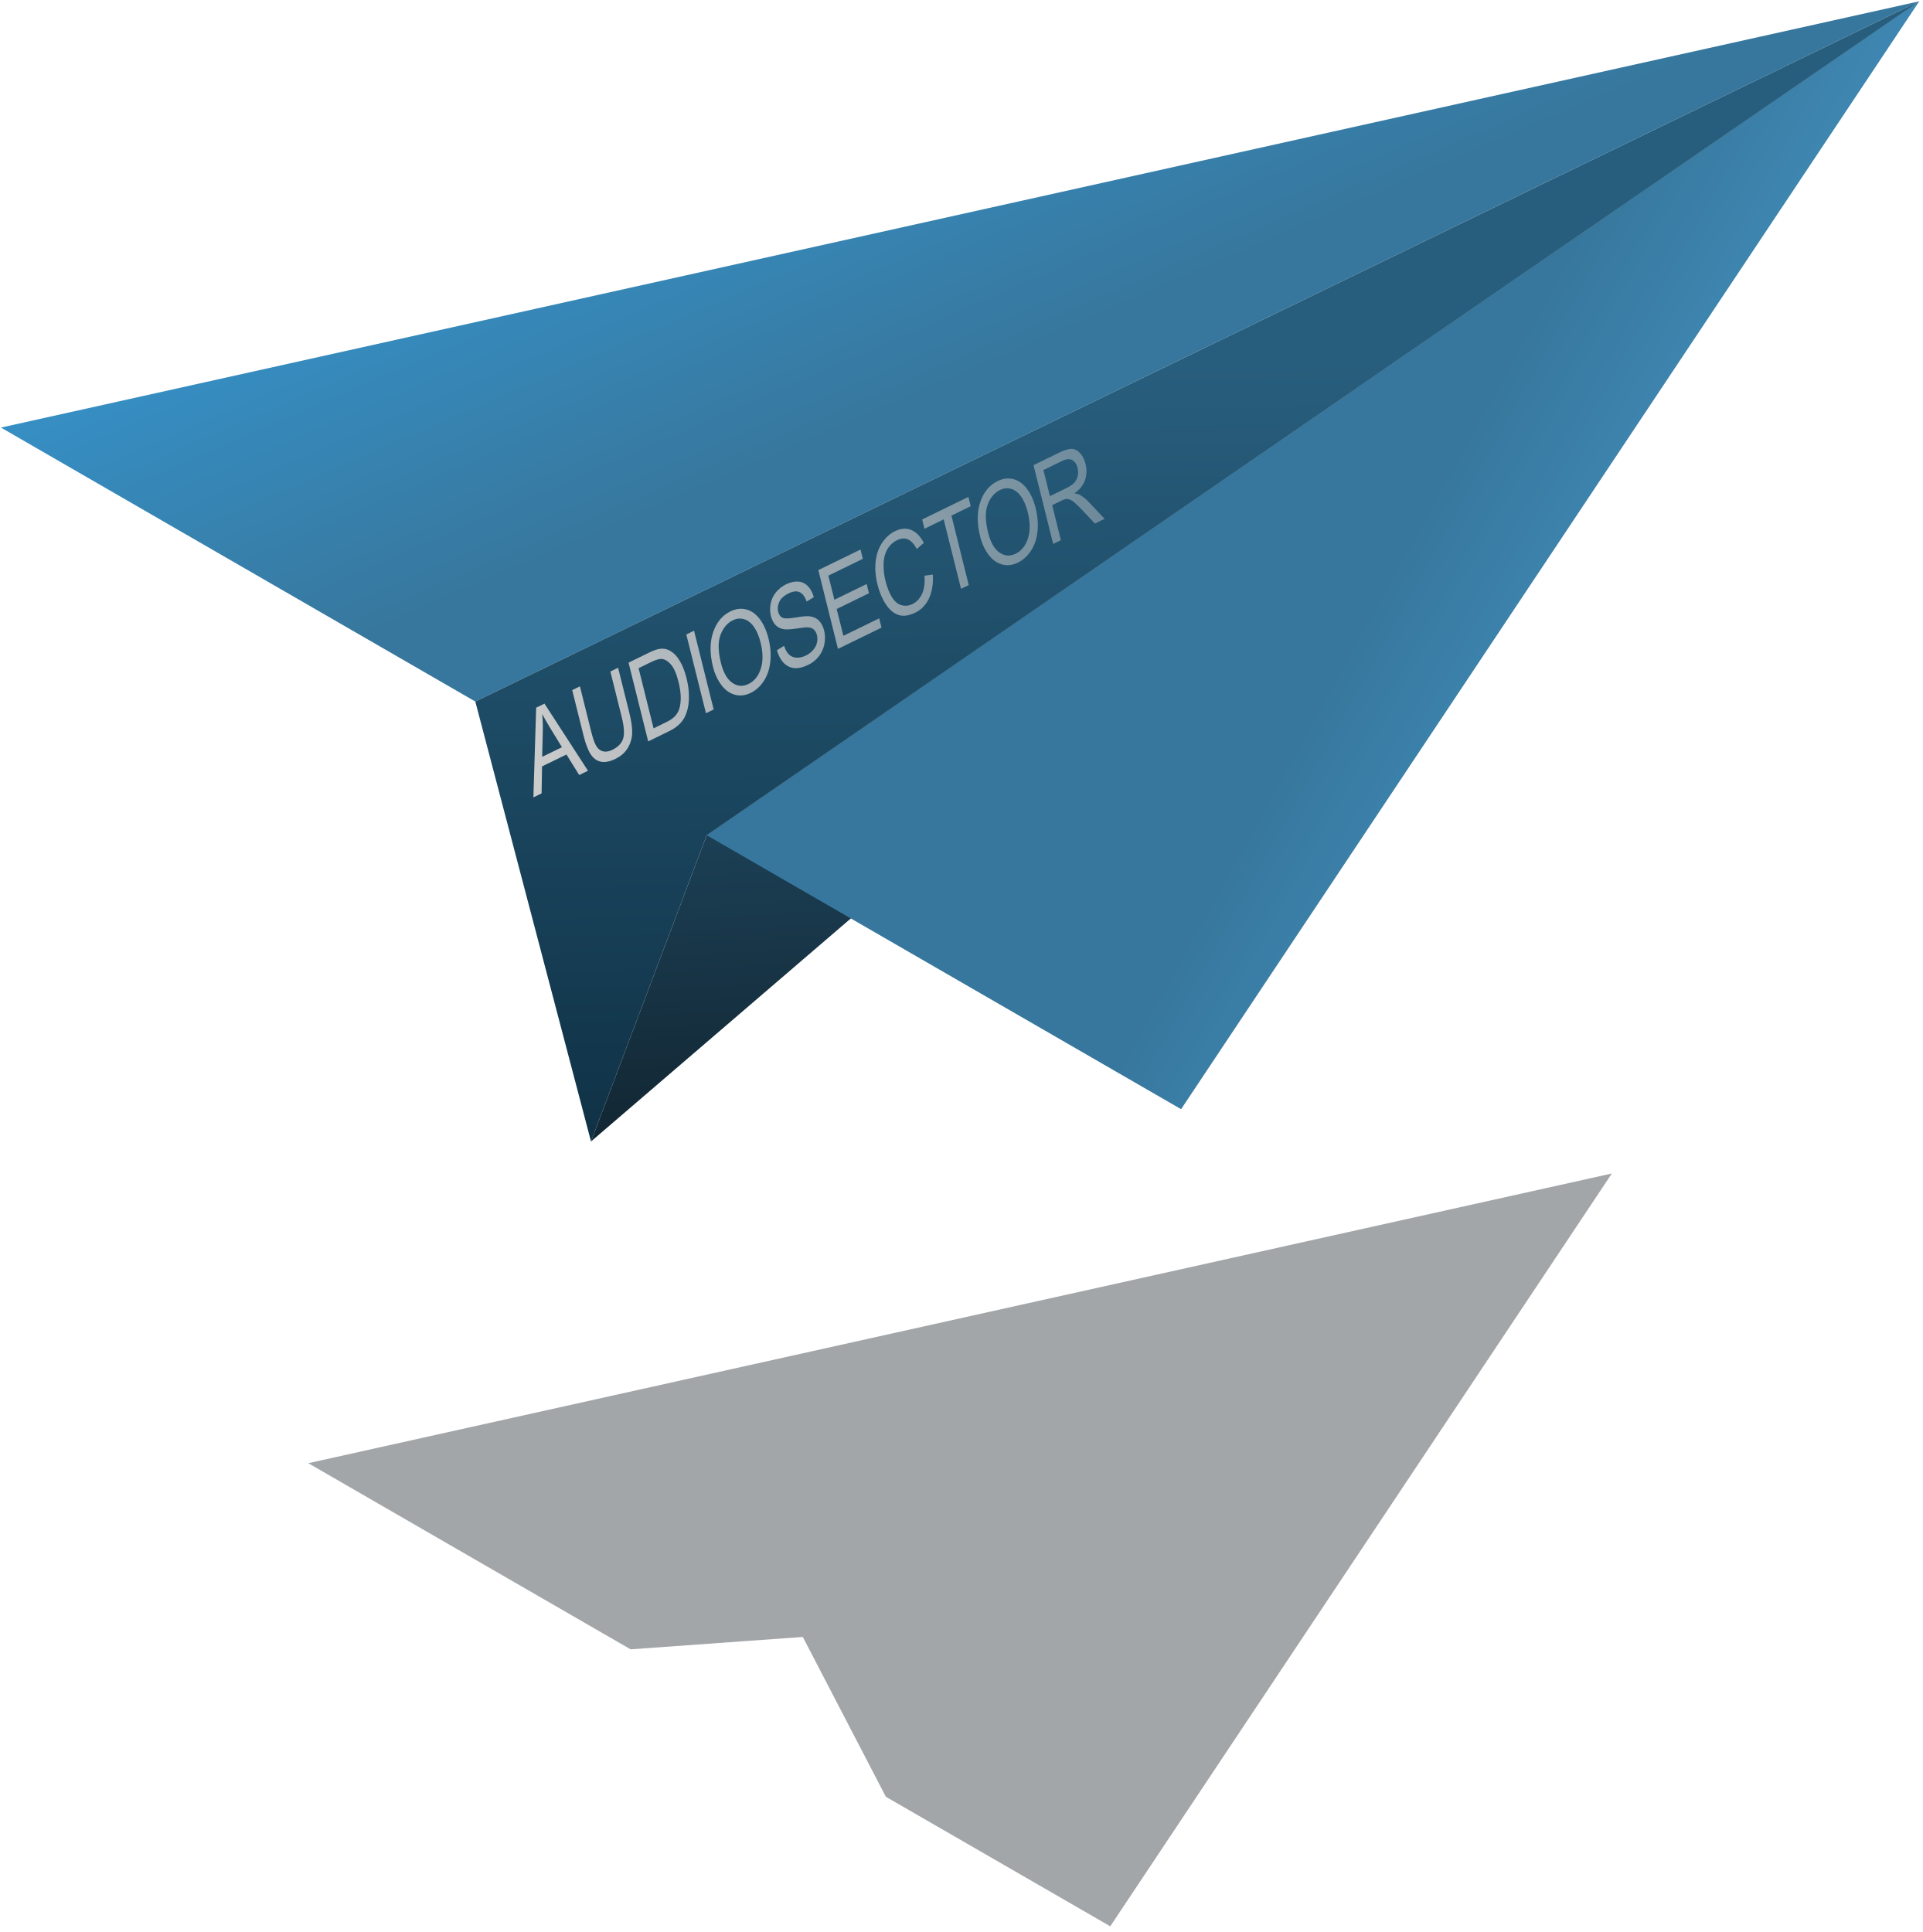
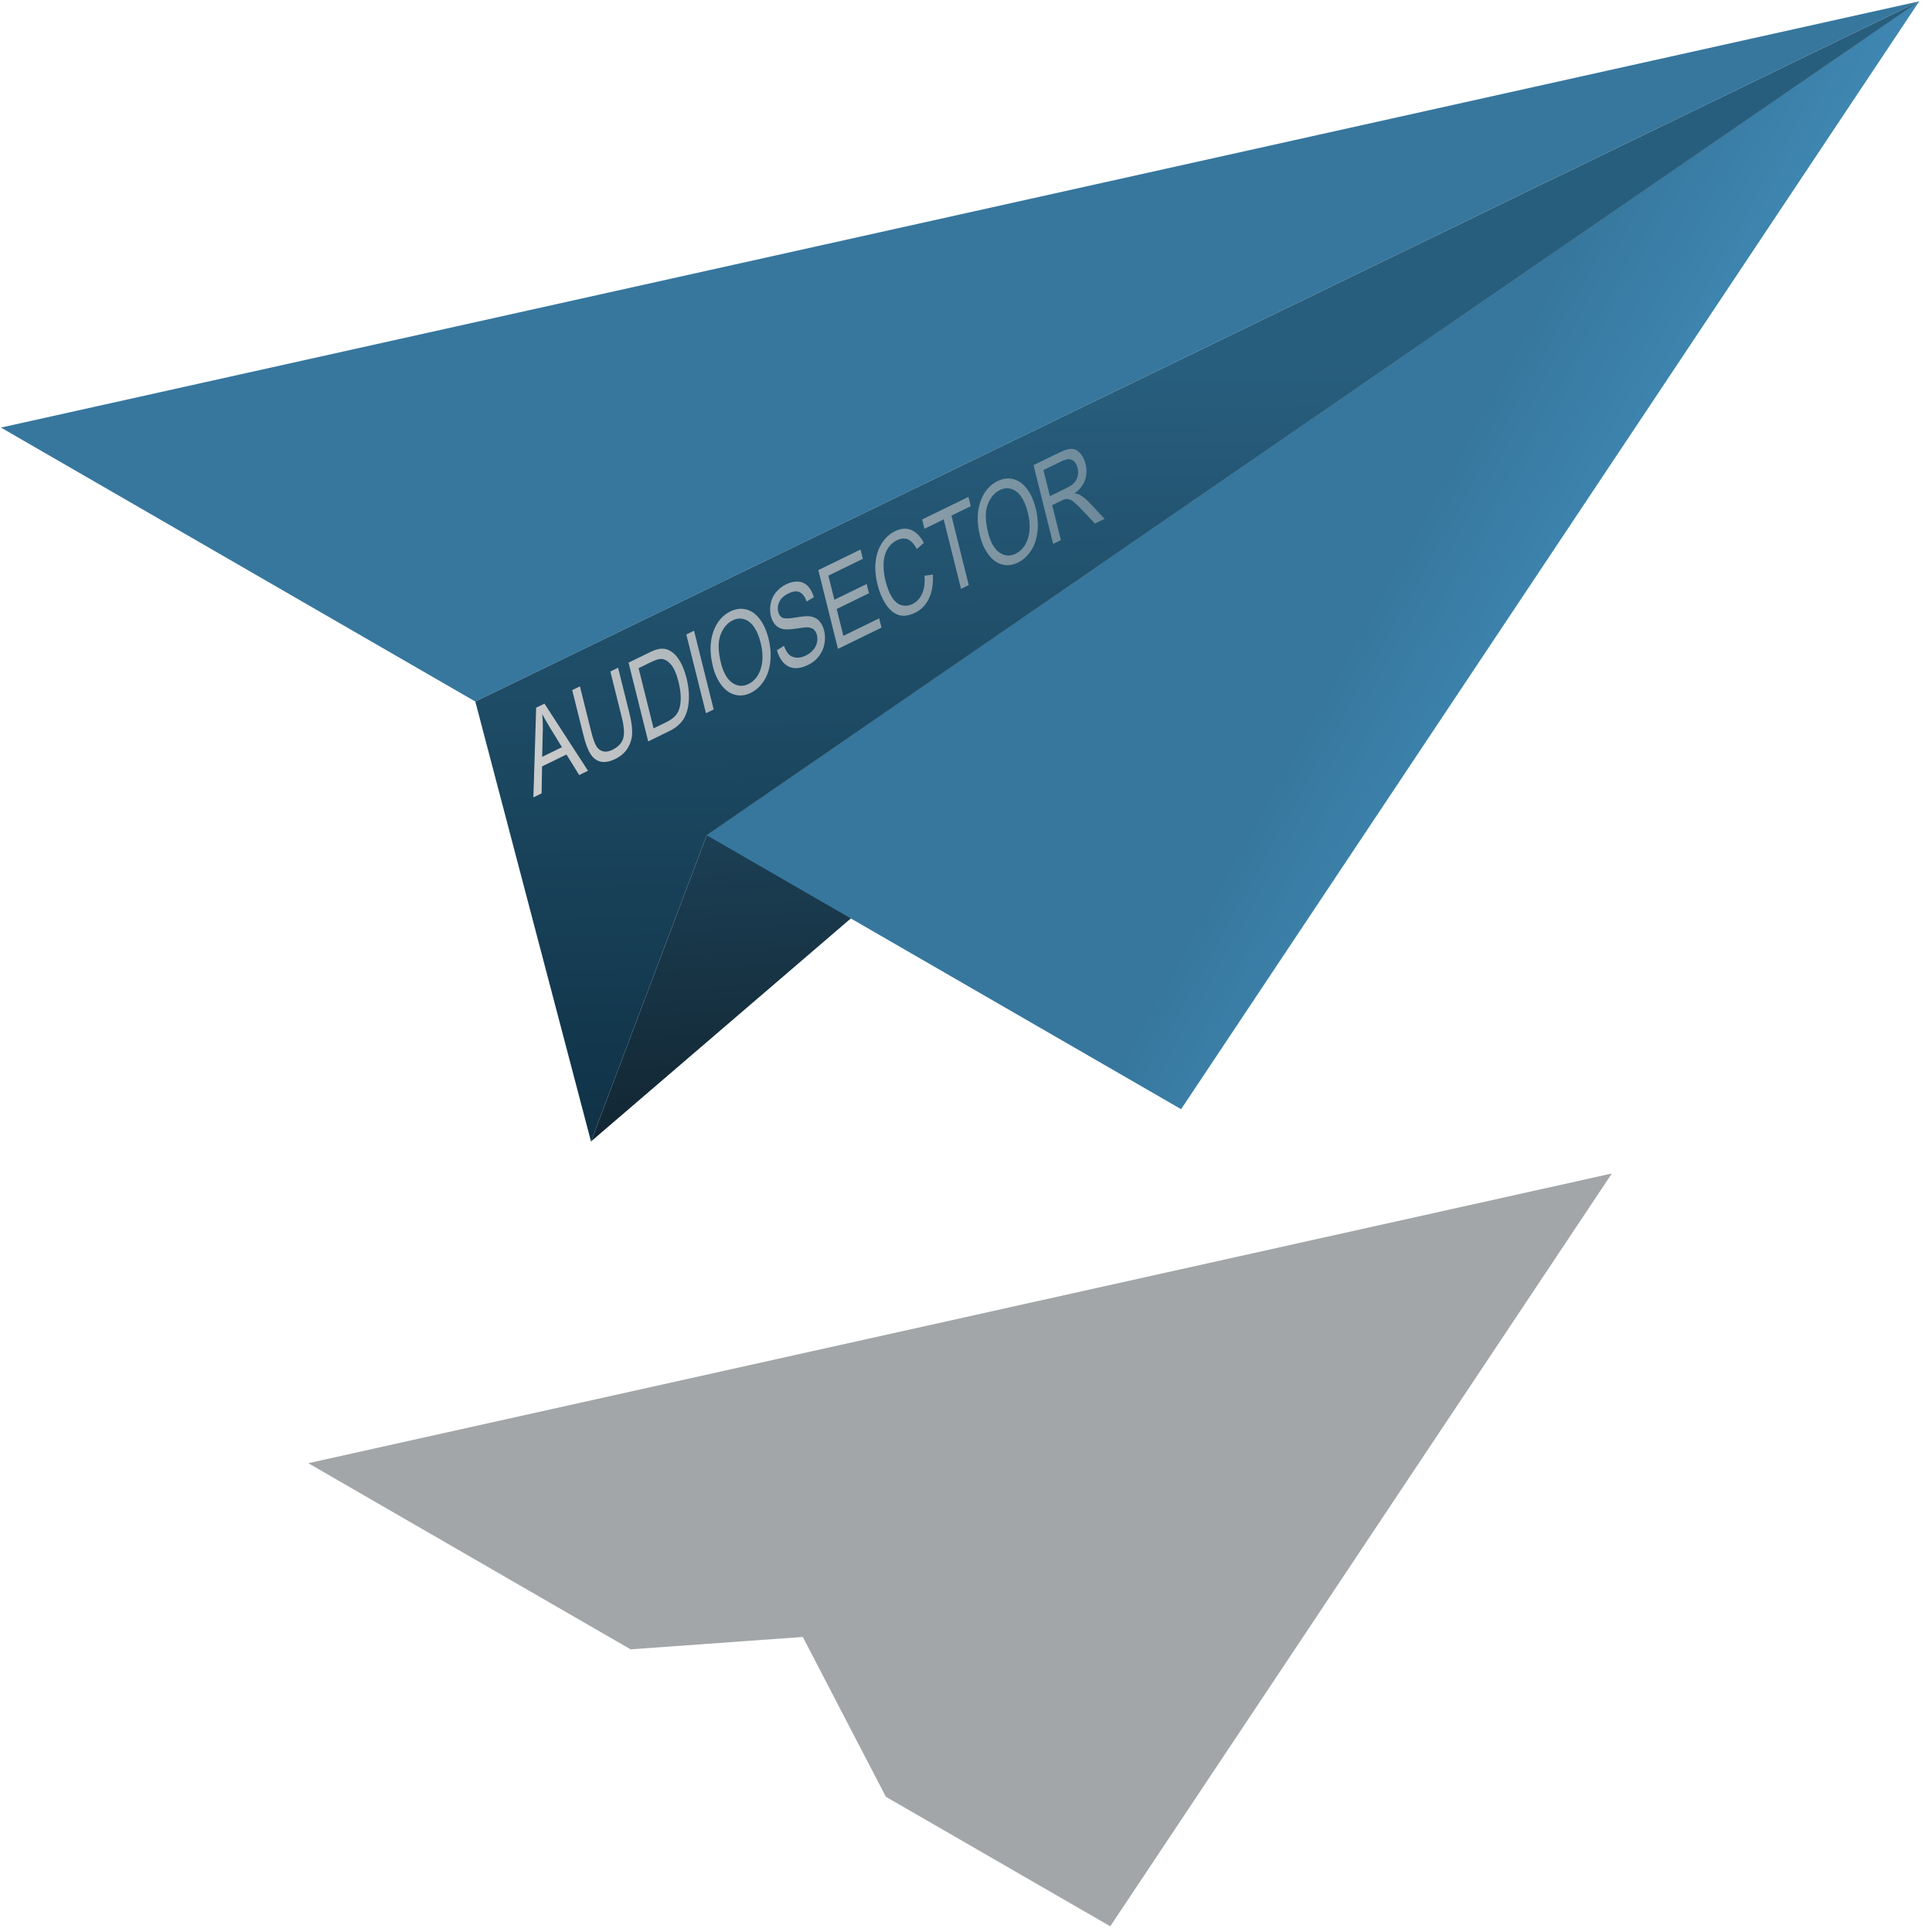
<svg xmlns="http://www.w3.org/2000/svg" width="206" height="207" viewBox="0 0 206 207" fill="none">
  <path d="M63.313 122.301L205.603 0.141L75.707 89.487L63.313 122.301Z" fill="url(#paint0_linear_3584_3113)" />
  <path d="M205.603 0.141L50.92 75.165L0.1 45.811L205.603 0.141Z" fill="url(#paint1_linear_3584_3113)" />
  <path d="M205.604 0.141L75.708 89.487L126.528 118.841L205.604 0.141Z" fill="url(#paint2_linear_3584_3113)" />
  <path d="M75.707 89.487L205.603 0.141L50.919 75.165L63.313 122.301L75.707 89.487Z" fill="url(#paint3_linear_3584_3113)" />
  <path opacity="0.4" d="M172.675 125.73L33.025 156.771L66.023 175.83L67.559 176.713L86.004 175.389L94.9 192.51L118.939 206.39L172.675 125.73Z" fill="#162026" />
  <path d="M57.141 85.434L57.438 75.824L58.329 75.39L62.991 82.581L62.049 83.041L60.683 80.84L58.069 82.115L58.02 85.006L57.141 85.434ZM58.081 81.089L60.2 80.056L58.965 78.037C58.589 77.424 58.296 76.912 58.085 76.503C58.141 77.083 58.162 77.675 58.15 78.279L58.081 81.089Z" fill="url(#paint4_linear_3584_3113)" />
  <path d="M65.388 71.947L66.215 71.543L67.431 76.419C67.642 77.267 67.739 77.975 67.721 78.544C67.704 79.112 67.548 79.644 67.254 80.141C66.962 80.632 66.514 81.024 65.912 81.318C65.326 81.604 64.813 81.701 64.373 81.61C63.933 81.519 63.569 81.255 63.282 80.819C62.993 80.378 62.737 79.711 62.515 78.817L61.299 73.941L62.126 73.538L63.34 78.408C63.523 79.141 63.708 79.658 63.894 79.958C64.083 80.254 64.323 80.436 64.614 80.505C64.908 80.572 65.233 80.519 65.588 80.346C66.197 80.049 66.584 79.652 66.749 79.153C66.915 78.655 66.866 77.876 66.602 76.817L65.388 71.947Z" fill="url(#paint5_linear_3584_3113)" />
  <path d="M69.439 79.436L67.335 70.997L69.488 69.947C69.974 69.71 70.355 69.57 70.631 69.525C71.017 69.462 71.372 69.514 71.698 69.683C72.122 69.898 72.487 70.26 72.796 70.768C73.106 71.271 73.355 71.898 73.543 72.65C73.703 73.291 73.789 73.886 73.801 74.436C73.814 74.985 73.774 75.465 73.682 75.875C73.589 76.282 73.462 76.63 73.302 76.92C73.143 77.204 72.929 77.465 72.66 77.704C72.394 77.941 72.072 78.152 71.694 78.336L69.439 79.436ZM70.017 78.037L71.352 77.386C71.764 77.185 72.074 76.976 72.281 76.759C72.491 76.54 72.642 76.303 72.735 76.047C72.865 75.686 72.928 75.257 72.926 74.759C72.924 74.256 72.844 73.686 72.686 73.049C72.466 72.166 72.189 71.542 71.855 71.175C71.523 70.803 71.184 70.612 70.836 70.6C70.586 70.593 70.215 70.71 69.723 70.949L68.41 71.59L70.017 78.037Z" fill="url(#paint6_linear_3584_3113)" />
  <path d="M75.628 76.418L73.524 67.979L74.351 67.575L76.455 76.014L75.628 76.418Z" fill="url(#paint7_linear_3584_3113)" />
  <path d="M76.379 71.441C76.03 70.041 76.035 68.809 76.395 67.747C76.754 66.681 77.374 65.933 78.255 65.503C78.832 65.222 79.399 65.154 79.955 65.3C80.511 65.447 80.993 65.795 81.402 66.344C81.812 66.889 82.122 67.584 82.332 68.428C82.546 69.284 82.609 70.112 82.521 70.912C82.434 71.712 82.199 72.401 81.817 72.979C81.434 73.553 80.972 73.973 80.428 74.238C79.84 74.525 79.266 74.589 78.707 74.431C78.148 74.274 77.667 73.921 77.263 73.374C76.858 72.826 76.564 72.182 76.379 71.441ZM77.236 71.043C77.49 72.06 77.891 72.763 78.441 73.154C78.993 73.539 79.575 73.582 80.186 73.284C80.808 72.981 81.246 72.436 81.5 71.649C81.756 70.861 81.749 69.924 81.478 68.838C81.307 68.151 81.071 67.595 80.77 67.169C80.472 66.738 80.121 66.463 79.719 66.346C79.318 66.222 78.912 66.261 78.499 66.462C77.914 66.748 77.477 67.266 77.19 68.018C76.904 68.764 76.919 69.772 77.236 71.043Z" fill="url(#paint8_linear_3584_3113)" />
  <path d="M83.232 69.668L83.99 69.195C84.132 69.599 84.304 69.905 84.505 70.112C84.709 70.314 84.974 70.43 85.3 70.461C85.625 70.487 85.966 70.414 86.321 70.24C86.636 70.087 86.899 69.887 87.109 69.643C87.319 69.398 87.455 69.138 87.517 68.863C87.581 68.582 87.581 68.311 87.516 68.05C87.45 67.785 87.335 67.583 87.173 67.442C87.009 67.298 86.78 67.223 86.485 67.216C86.295 67.21 85.891 67.254 85.27 67.35C84.649 67.442 84.203 67.462 83.932 67.409C83.581 67.344 83.292 67.191 83.067 66.953C82.844 66.709 82.684 66.393 82.587 66.005C82.481 65.579 82.471 65.138 82.558 64.683C82.645 64.223 82.836 63.813 83.132 63.454C83.428 63.094 83.787 62.812 84.207 62.607C84.671 62.381 85.104 62.283 85.507 62.315C85.912 62.341 86.259 62.504 86.547 62.802C86.835 63.101 87.048 63.494 87.185 63.982L86.412 64.45C86.237 63.937 85.991 63.605 85.676 63.453C85.364 63.3 84.967 63.34 84.487 63.574C83.987 63.818 83.652 64.121 83.484 64.483C83.318 64.84 83.279 65.192 83.366 65.542C83.441 65.845 83.585 66.055 83.795 66.171C84.003 66.29 84.469 66.288 85.191 66.169C85.915 66.043 86.422 65.997 86.71 66.028C87.13 66.077 87.471 66.234 87.731 66.499C87.991 66.759 88.177 67.116 88.29 67.569C88.402 68.018 88.412 68.489 88.322 68.981C88.23 69.469 88.032 69.911 87.73 70.309C87.429 70.701 87.055 71.006 86.609 71.223C86.043 71.499 85.541 71.619 85.102 71.584C84.665 71.547 84.282 71.359 83.952 71.021C83.624 70.677 83.384 70.226 83.232 69.668Z" fill="url(#paint9_linear_3584_3113)" />
  <path d="M89.769 69.521L87.665 61.081L92.185 58.877L92.433 59.873L88.74 61.674L89.385 64.259L92.843 62.572L93.09 63.562L89.632 65.249L90.348 68.121L94.185 66.25L94.434 67.246L89.769 69.521Z" fill="url(#paint10_linear_3584_3113)" />
  <path d="M99.037 61.682L99.934 61.56C99.989 62.562 99.851 63.415 99.52 64.119C99.19 64.818 98.7 65.326 98.049 65.644C97.376 65.972 96.781 66.055 96.266 65.894C95.752 65.727 95.297 65.346 94.9 64.752C94.506 64.156 94.209 63.456 94.008 62.65C93.789 61.771 93.722 60.945 93.806 60.172C93.893 59.394 94.123 58.724 94.496 58.163C94.871 57.597 95.335 57.179 95.886 56.91C96.511 56.605 97.091 56.564 97.624 56.786C98.158 57.008 98.606 57.467 98.968 58.164L98.218 58.821C97.92 58.277 97.598 57.933 97.252 57.787C96.907 57.641 96.525 57.67 96.107 57.874C95.627 58.109 95.263 58.46 95.017 58.929C94.773 59.397 94.652 59.925 94.652 60.515C94.651 61.1 94.72 61.671 94.859 62.228C95.038 62.946 95.271 63.536 95.559 63.998C95.848 64.455 96.189 64.737 96.582 64.842C96.975 64.947 97.362 64.907 97.743 64.721C98.206 64.495 98.553 64.124 98.785 63.606C99.016 63.089 99.1 62.447 99.037 61.682Z" fill="url(#paint11_linear_3584_3113)" />
  <path d="M102.953 63.09L101.097 55.647L99.038 56.651L98.79 55.656L103.744 53.239L103.992 54.235L101.925 55.244L103.78 62.687L102.953 63.09Z" fill="url(#paint12_linear_3584_3113)" />
  <path d="M105.001 57.482C104.651 56.081 104.657 54.849 105.017 53.787C105.376 52.721 105.996 51.973 106.877 51.543C107.454 51.262 108.021 51.194 108.577 51.34C109.133 51.487 109.615 51.835 110.023 52.385C110.433 52.929 110.744 53.624 110.954 54.468C111.167 55.324 111.23 56.152 111.143 56.952C111.056 57.752 110.821 58.442 110.439 59.02C110.056 59.594 109.593 60.013 109.05 60.278C108.462 60.565 107.888 60.63 107.329 60.472C106.77 60.314 106.288 59.961 105.884 59.414C105.48 58.866 105.185 58.222 105.001 57.482ZM105.858 57.083C106.111 58.1 106.513 58.804 107.063 59.194C107.615 59.579 108.197 59.623 108.808 59.325C109.43 59.021 109.868 58.476 110.122 57.689C110.378 56.901 110.371 55.965 110.1 54.878C109.929 54.191 109.693 53.635 109.392 53.209C109.093 52.778 108.743 52.504 108.34 52.386C107.94 52.263 107.533 52.301 107.121 52.502C106.536 52.788 106.099 53.307 105.811 54.058C105.526 54.804 105.541 55.813 105.858 57.083Z" fill="url(#paint13_linear_3584_3113)" />
  <path d="M112.824 58.276L110.72 49.837L113.492 48.485C114.049 48.213 114.491 48.084 114.82 48.096C115.147 48.104 115.445 48.258 115.714 48.557C115.983 48.856 116.176 49.238 116.291 49.702C116.441 50.301 116.423 50.876 116.238 51.426C116.054 51.977 115.675 52.454 115.103 52.858C115.357 52.893 115.559 52.952 115.707 53.035C116.023 53.216 116.345 53.479 116.673 53.822L118.333 55.589L117.293 56.096L116.028 54.744C115.66 54.355 115.364 54.065 115.141 53.873C114.918 53.68 114.73 53.561 114.578 53.514C114.429 53.466 114.285 53.453 114.147 53.473C114.046 53.492 113.89 53.553 113.676 53.657L112.717 54.125L113.651 57.872L112.824 58.276ZM112.476 53.158L114.254 52.291C114.632 52.106 114.915 51.91 115.102 51.703C115.288 51.491 115.408 51.243 115.462 50.959C115.514 50.671 115.507 50.391 115.439 50.118C115.339 49.719 115.149 49.444 114.869 49.292C114.592 49.139 114.222 49.175 113.758 49.401L111.78 50.366L112.476 53.158Z" fill="url(#paint14_linear_3584_3113)" />
  <defs>
    <linearGradient id="paint0_linear_3584_3113" x1="130.893" y1="55.712" x2="134.461" y2="122.301" gradientUnits="userSpaceOnUse">
-       <stop stop-color="#255877" />
+       <stop offset="0" stop-color="#255877" />
      <stop offset="1" stop-color="#11232E" />
    </linearGradient>
    <linearGradient id="paint1_linear_3584_3113" x1="144.682" y1="117.982" x2="94.689" y2="2.865" gradientUnits="userSpaceOnUse">
-       <stop stop-color="#37779D" />
+       <stop offset="2" stop-color="#37779D" />
      <stop offset="0.697" stop-color="#37779D" />
      <stop offset="1" stop-color="#3690C6" />
    </linearGradient>
    <linearGradient id="paint2_linear_3584_3113" x1="242.646" y1="93.314" x2="157.372" y2="46.07" gradientUnits="userSpaceOnUse">
      <stop offset="0.56" stop-color="#4799CA" />
      <stop offset="1" stop-color="#37779D" />
    </linearGradient>
    <linearGradient id="paint3_linear_3584_3113" x1="126.953" y1="39.159" x2="128.262" y2="122.301" gradientUnits="userSpaceOnUse">
-       <stop stop-color="#285E7D" />
+       <stop offset="0" stop-color="#285E7D" />
      <stop offset="1" stop-color="#0F3145" />
    </linearGradient>
    <linearGradient id="paint4_linear_3584_3113" x1="56.089" y1="81.212" x2="120.705" y2="65.101" gradientUnits="userSpaceOnUse">
-       <stop stop-color="#CCCCCC" />
+       <stop offset="0" stop-color="#CCCCCC" />
      <stop offset="1" stop-color="#CCCCCC" stop-opacity="0.443" />
    </linearGradient>
    <linearGradient id="paint5_linear_3584_3113" x1="56.089" y1="81.212" x2="120.705" y2="65.101" gradientUnits="userSpaceOnUse">
-       <stop stop-color="#CCCCCC" />
+       <stop offset="0" stop-color="#CCCCCC" />
      <stop offset="1" stop-color="#CCCCCC" stop-opacity="0.443" />
    </linearGradient>
    <linearGradient id="paint6_linear_3584_3113" x1="56.089" y1="81.212" x2="120.705" y2="65.101" gradientUnits="userSpaceOnUse">
-       <stop stop-color="#CCCCCC" />
+       <stop offset="0" stop-color="#CCCCCC" />
      <stop offset="1" stop-color="#CCCCCC" stop-opacity="0.443" />
    </linearGradient>
    <linearGradient id="paint7_linear_3584_3113" x1="56.089" y1="81.212" x2="120.705" y2="65.101" gradientUnits="userSpaceOnUse">
-       <stop stop-color="#CCCCCC" />
+       <stop offset="0" stop-color="#CCCCCC" />
      <stop offset="1" stop-color="#CCCCCC" stop-opacity="0.443" />
    </linearGradient>
    <linearGradient id="paint8_linear_3584_3113" x1="56.089" y1="81.212" x2="120.705" y2="65.101" gradientUnits="userSpaceOnUse">
-       <stop stop-color="#CCCCCC" />
+       <stop offset="0" stop-color="#CCCCCC" />
      <stop offset="1" stop-color="#CCCCCC" stop-opacity="0.443" />
    </linearGradient>
    <linearGradient id="paint9_linear_3584_3113" x1="56.089" y1="81.212" x2="120.705" y2="65.101" gradientUnits="userSpaceOnUse">
-       <stop stop-color="#CCCCCC" />
+       <stop offset="0" stop-color="#CCCCCC" />
      <stop offset="1" stop-color="#CCCCCC" stop-opacity="0.443" />
    </linearGradient>
    <linearGradient id="paint10_linear_3584_3113" x1="56.089" y1="81.212" x2="120.705" y2="65.101" gradientUnits="userSpaceOnUse">
-       <stop stop-color="#CCCCCC" />
+       <stop offset="0" stop-color="#CCCCCC" />
      <stop offset="1" stop-color="#CCCCCC" stop-opacity="0.443" />
    </linearGradient>
    <linearGradient id="paint11_linear_3584_3113" x1="56.089" y1="81.212" x2="120.705" y2="65.101" gradientUnits="userSpaceOnUse">
-       <stop stop-color="#CCCCCC" />
+       <stop offset="0" stop-color="#CCCCCC" />
      <stop offset="1" stop-color="#CCCCCC" stop-opacity="0.443" />
    </linearGradient>
    <linearGradient id="paint12_linear_3584_3113" x1="56.089" y1="81.212" x2="120.705" y2="65.101" gradientUnits="userSpaceOnUse">
-       <stop stop-color="#CCCCCC" />
+       <stop offset="0" stop-color="#CCCCCC" />
      <stop offset="1" stop-color="#CCCCCC" stop-opacity="0.443" />
    </linearGradient>
    <linearGradient id="paint13_linear_3584_3113" x1="56.089" y1="81.212" x2="120.705" y2="65.101" gradientUnits="userSpaceOnUse">
-       <stop stop-color="#CCCCCC" />
+       <stop offset="0" stop-color="#CCCCCC" />
      <stop offset="1" stop-color="#CCCCCC" stop-opacity="0.443" />
    </linearGradient>
    <linearGradient id="paint14_linear_3584_3113" x1="56.089" y1="81.212" x2="120.705" y2="65.101" gradientUnits="userSpaceOnUse">
-       <stop stop-color="#CCCCCC" />
+       <stop offset="0" stop-color="#CCCCCC" />
      <stop offset="1" stop-color="#CCCCCC" stop-opacity="0.443" />
    </linearGradient>
  </defs>
</svg>
